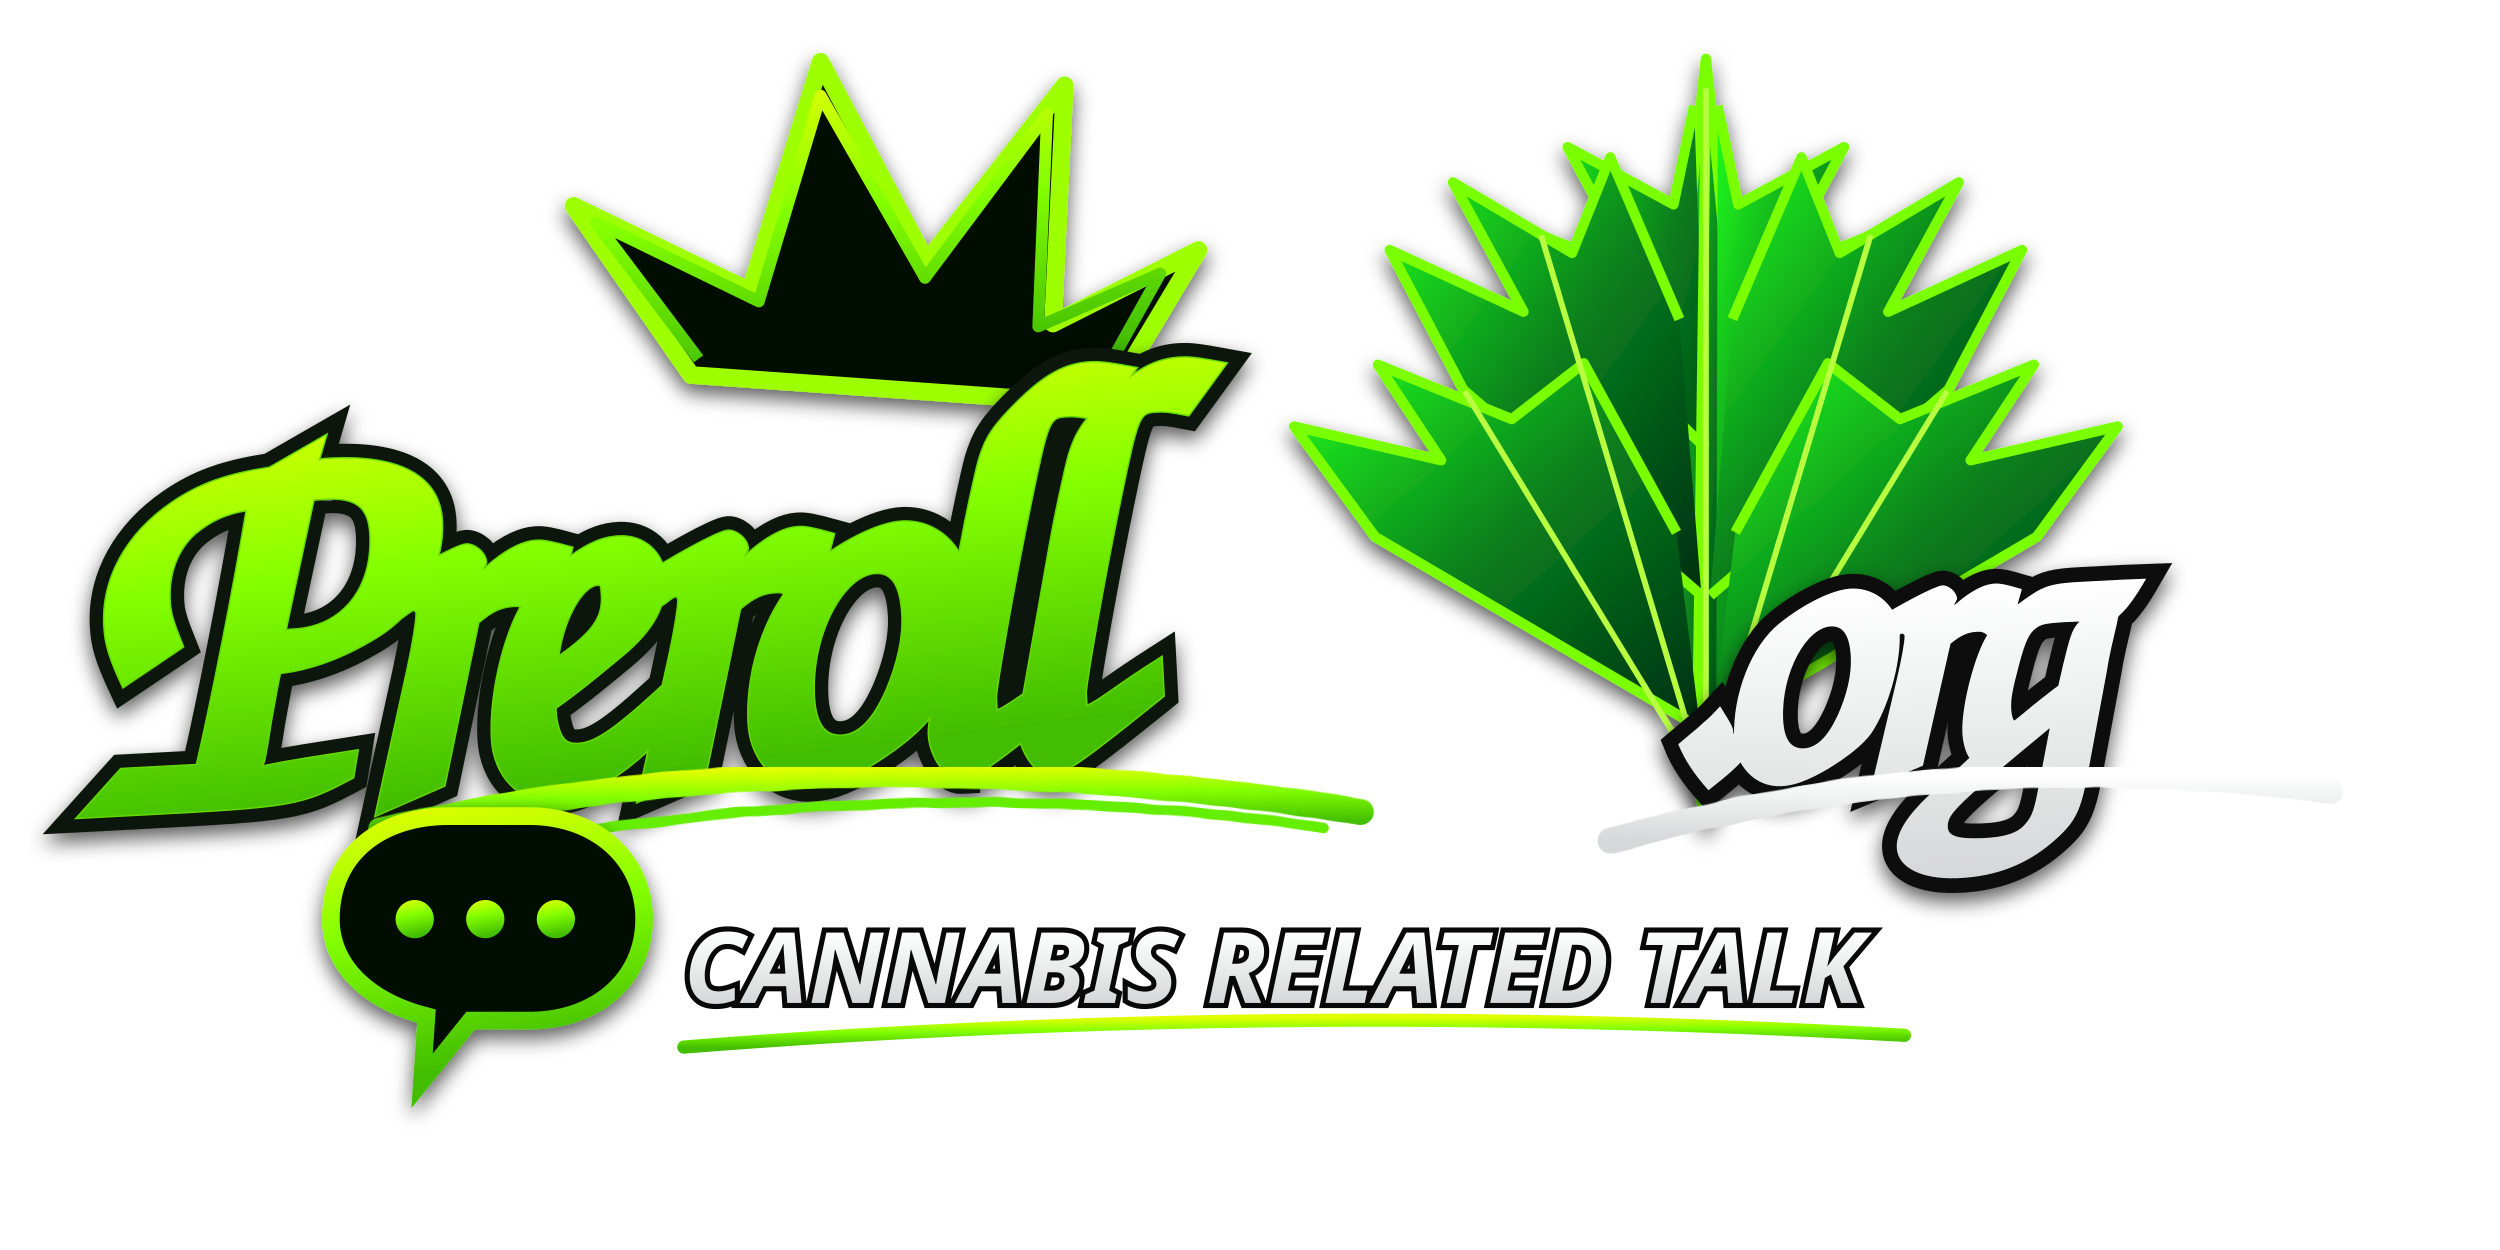
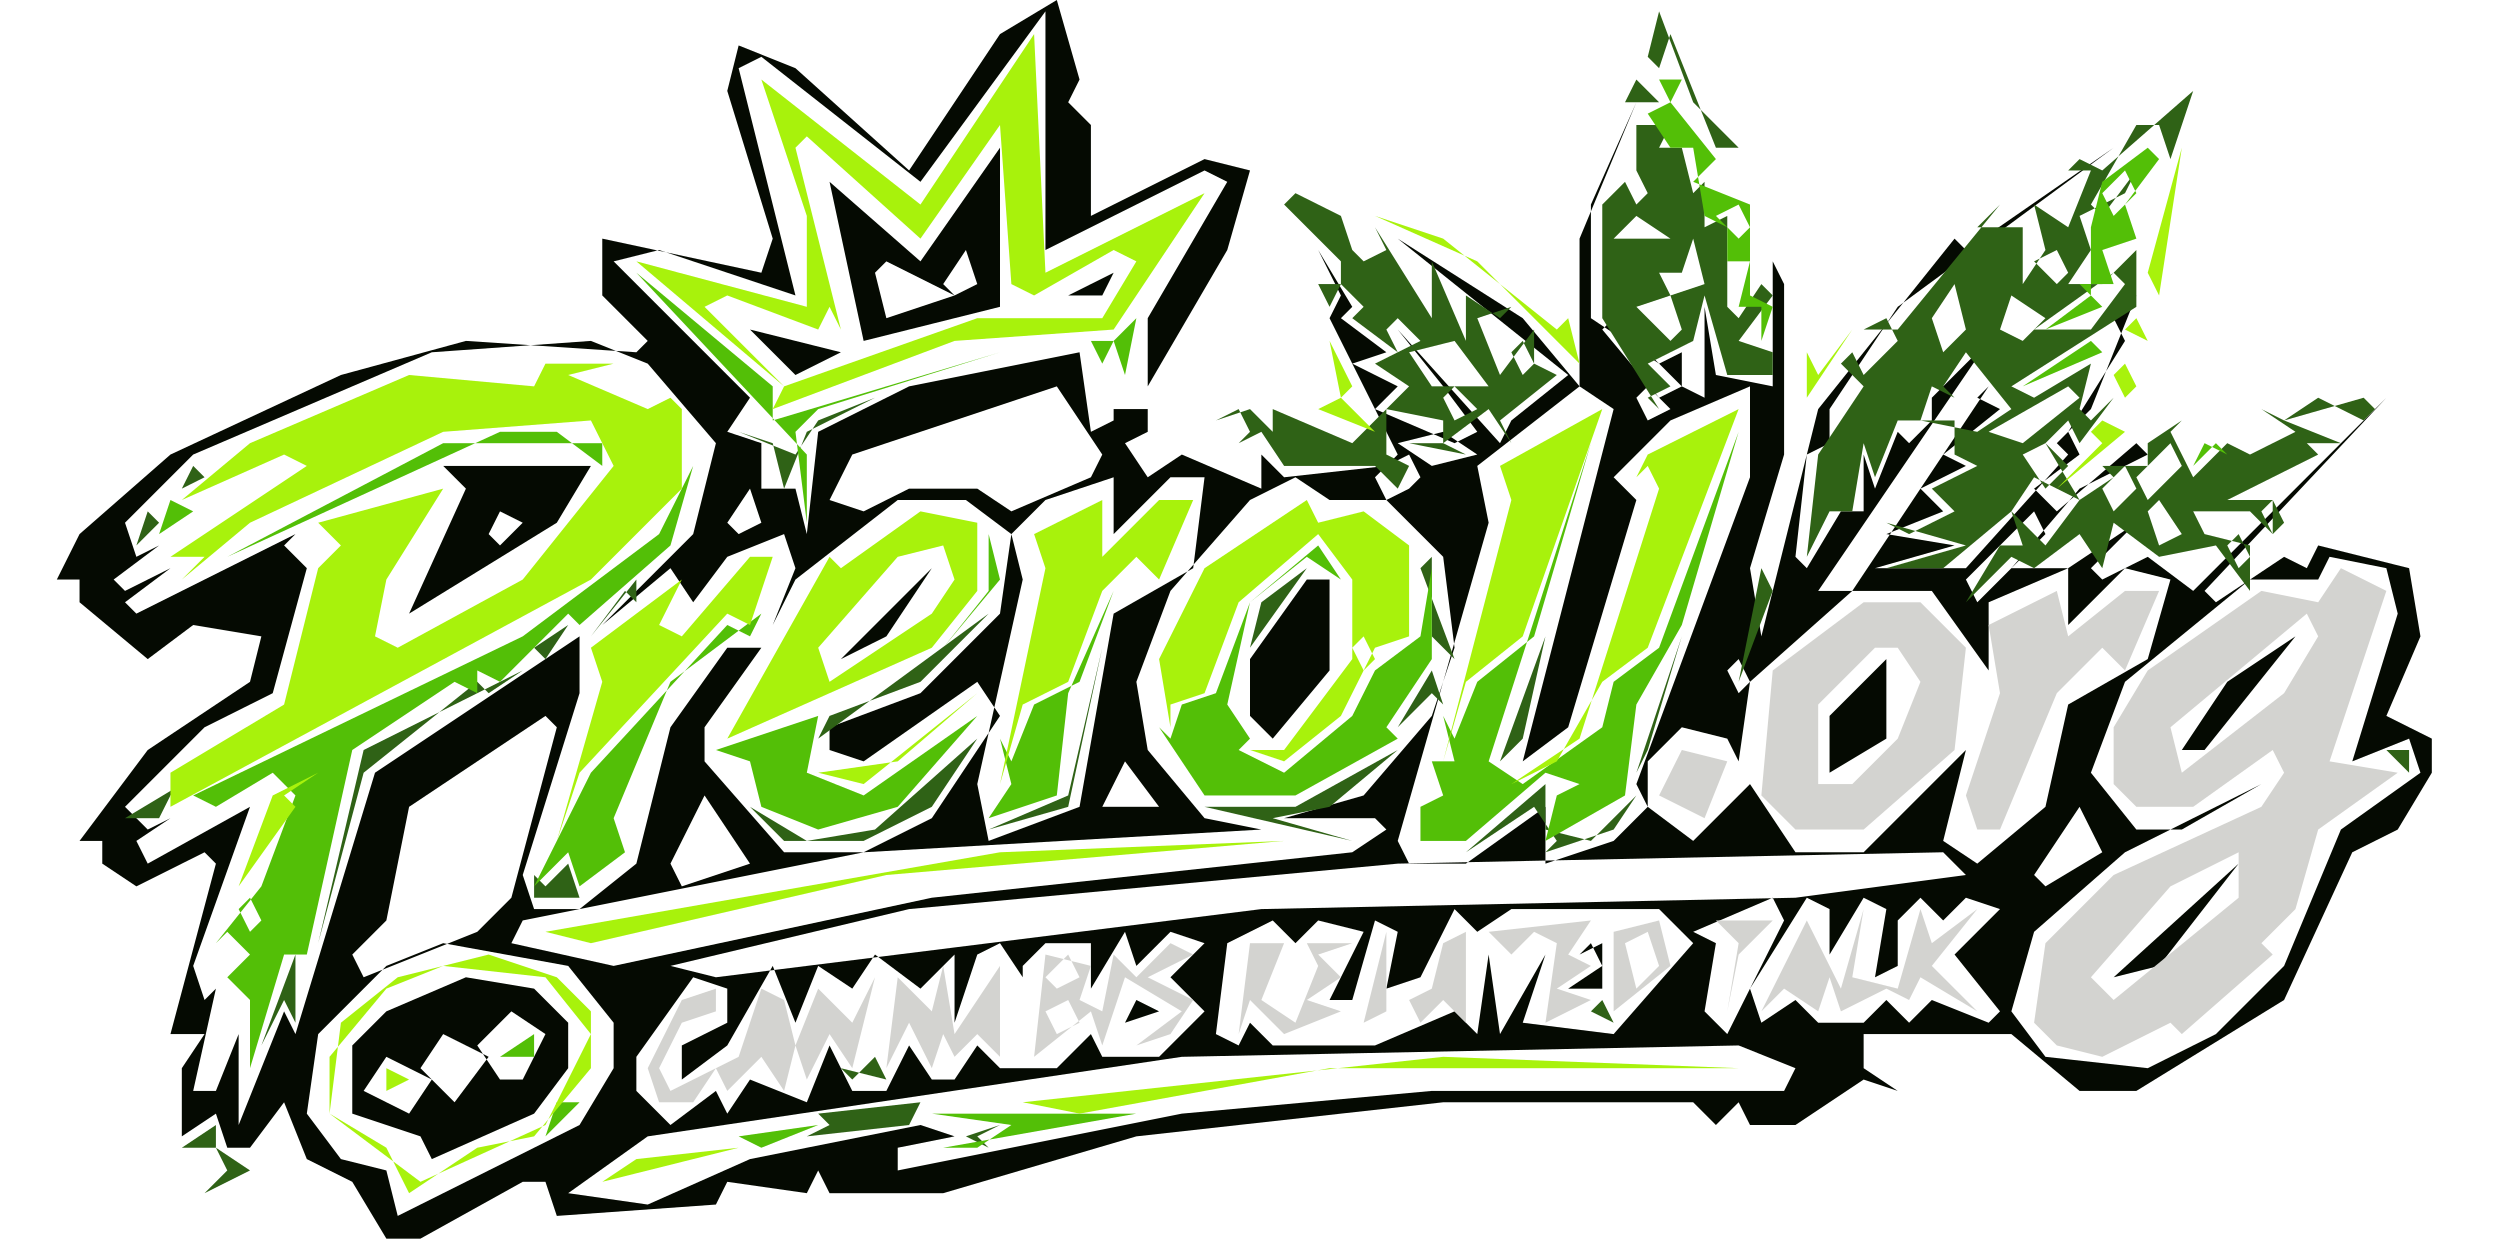
- <svg xmlns="http://www.w3.org/2000/svg" viewBox="0 0 1700 850" role="img" aria-labelledby="title desc">
-   <defs>
-     <linearGradient id="neon" x1="0" y1="0" x2=".2" y2="1">
-       <stop stop-color="#e1ff00" />
-       <stop offset=".45" stop-color="#83ff00" />
-       <stop offset="1" stop-color="#42bd00" />
-     </linearGradient>
-     <linearGradient id="white" x1="0" y1="0" x2="0" y2="1">
-       <stop stop-color="#fff" />
-       <stop offset="1" stop-color="#d5d8d8" />
-     </linearGradient>
-     <linearGradient id="leaf" x1="0" y1="0" x2="1" y2="1">
-       <stop stop-color="#22ff1d" />
-       <stop offset=".5" stop-color="#087d1d" />
-       <stop offset="1" stop-color="#002f10" />
-     </linearGradient>
-     <filter id="shadow" x="-15%" y="-15%" width="130%" height="140%">
-       <feGaussianBlur in="SourceAlpha" stdDeviation="7" result="blur" />
-       <feOffset dy="6" result="off" />
-       <feComponentTransfer>
-         <feFuncA type="linear" slope=".65" />
-       </feComponentTransfer>
-       <feMerge>
-         <feMergeNode />
-         <feMergeNode in="SourceGraphic" />
-       </feMerge>
-     </filter>
-     <filter id="rough" x="-5%" y="-8%" width="110%" height="116%">
-       <feTurbulence type="fractalNoise" baseFrequency=".035" numOctaves="2" seed="8" result="n" />
-       <feDisplacementMap in="SourceGraphic" in2="n" scale="2" />
-     </filter>
-   </defs>
-   <g transform="translate(1160 250)" stroke="#7aff00" stroke-width="7" stroke-linejoin="round" filter="url(#shadow)">
-     <path d="M0 310C-25 190-32 75 0-210C32 75 25 190 0 310Z" fill="url(#leaf)" />
-     <path d="M-6 260L0-185M0 55L-68-12L-112-90L-48-64L-94-150L-22-111L-8-178" fill="url(#leaf)" />
-     <path d="M7 260L68-12L112-90L48-64L94-150L22-111L8-178" fill="url(#leaf)" />
-     <path d="M-3 155L-165 15L-215-80L-124-38L-172-126L-91-78L-65-143L-18-33" fill="url(#leaf)" />
-     <path d="M3 155L165 15L215-80L124-38L172-126L91-78L65-143L18-33" fill="url(#leaf)" />
-     <path d="M-4 245L-225 115L-280 40L-180 63L-223-2L-132 35L-83-3L-20 112" fill="url(#leaf)" />
-     <path d="M4 245L225 115L280 40L180 63L223-2L132 35L83-3L20 112" fill="url(#leaf)" />
-     <g fill="none" stroke="#b7ff40" stroke-width="4">
-       <path d="M0 285L-164 16M0 285L164 16M0 285L-112-90M0 285L112-90M0 285L0-190" />
-     </g>
-   </g>
-   <g filter="url(#shadow)" stroke="#9dff00" stroke-width="12" stroke-linejoin="round">
-     <path d="M470 255L390 140L510 198L558 42L630 178L724 58L716 220L815 170L752 275Z" fill="#050805" />
-     <path d="M475 244L405 151L516 205L558 65L629 189L712 78L706 222L789 186L746 263" fill="none" stroke="url(#neon)" stroke-width="8" />
-   </g>
-   <g filter="url(#shadow)" font-family="Brush Script MT, Segoe Print, Comic Sans MS, cursive" font-weight="900" font-style="italic" letter-spacing="-30">
-     <text x="45" y="525" font-size="380" fill="url(#neon)" stroke="#071407" stroke-width="20" paint-order="stroke" transform="rotate(-3 650 450)">Preroll</text>
-     <text x="1110" y="525" font-size="285" fill="url(#white)" stroke="#080808" stroke-width="20" paint-order="stroke" letter-spacing="-20" transform="rotate(-2 1380 450)">.org</text>
-     <text x="45" y="525" font-size="380" fill="url(#neon)" stroke="#66d800" stroke-width="2" paint-order="stroke" transform="rotate(-3 650 450)">Preroll</text>
-   </g>
-   <g fill="none" stroke-linecap="round" filter="url(#rough)">
-     <path d="M260 565Q560 495 925 552" stroke="url(#neon)" stroke-width="18" />
-     <path d="M285 584Q610 520 900 563" stroke="#65ee00" stroke-width="7" />
-     <path d="M1095 572Q1330 505 1585 538" stroke="url(#white)" stroke-width="17" />
-   </g>
-   <g filter="url(#shadow)">
-     <path d="M225 625C225 580 260 555 305 555H360C405 555 438 584 438 625S405 694 360 694H320L287 735L290 691C251 681 225 657 225 625Z" fill="#050905" stroke="url(#neon)" stroke-width="12" />
-     <g fill="url(#neon)">
-       <circle cx="282" cy="625" r="13" />
-       <circle cx="330" cy="625" r="13" />
-       <circle cx="378" cy="625" r="13" />
-     </g>
-   </g>
-   <text x="465" y="682" font-family="Impact, Brush Script MT, sans-serif" font-size="67" font-weight="900" font-style="italic" letter-spacing="1" fill="url(#white)" stroke="#080808" stroke-width="7" paint-order="stroke">CANNABIS RELATED TALK</text>
-   <path d="M465 712Q870 680 1295 704" fill="none" stroke="url(#neon)" stroke-width="9" stroke-linecap="round" />
+ <svg xmlns="http://www.w3.org/2000/svg" width="1774" height="887" viewBox="0 0 220 110" role="img" aria-labelledby="title desc">
+   <path fill="#050a02" fill-rule="evenodd" d="M102 89L100 88 99 90ZM47 87L41 86 34 89 31 92 31 98 37 100 38 102 47 98 50 94 50 90ZM34 93L38 95 36 98 32 96ZM39 91L43 93 40 97 37 94ZM45 89L48 91 46 95 44 95 42 92ZM141 83L139 84 140 83 141 85 138 87 141 87ZM197 76L186 86 190 85ZM166 58L161 63 161 68 166 65ZM202 56L196 60 192 66 194 66ZM117 51L115 51 110 58 110 63 112 65 117 59ZM82 50L74 58 78 56ZM52 41L39 41 41 43 36 54 49 46ZM43 47L44 45 46 46 44 48ZM66 29L70 33 74 31ZM98 24L94 26 97 26ZM88 13L81 23 73 16 76 30 88 27ZM77 24L78 23 84 26 78 28ZM85 22L86 25 84 26 83 25ZM5 51L7 51 7 53 13 58 17 55 23 56 22 60 13 66 7 74 9 74 9 76 12 78 18 75 19 76 15 91 18 91 16 94 16 100 19 98 20 101 22 101 25 97 27 102 31 104 34 109 37 109 46 104 48 104 49 107 63 106 64 104 71 105 72 103 73 105 83 105 100 100 127 97 149 97 151 99 153 97 154 99 158 99 164 95 167 96 164 94 164 91 177 91 183 96 188 96 201 88 207 75 211 73 214 68 214 65 210 63 213 56 212 50 204 48 203 50 201 49 195 53 194 52 210 35 193 52 189 49 185 51 184 50 188 46 182 50 177 50 183 43 189 40 188 39 181 45 179 43 183 40 182 38 187 30 186 28 188 26 187 24 189 19 187 24 188 26 184 36 181 39 182 40 173 50 165 50 172 48 166 47 171 45 169 43 173 41 171 40 176 36 174 35 175 34 163 52 160 52 175 30 170 35 170 37 168 39 167 38 165 43 164 40 164 45 162 45 159 50 158 49 159 40 161 39 161 36 167 27 186 13 173 22 172 21 160 36 155 56 154 50 157 40 157 25 156 23 156 34 151 33 150 27 150 35 148 34 148 31 146 32 140 28 140 18 144 9 139 21 139 34 134 28 123 21 138 33 133 37 128 31 133 37 132 39 123 29 127 34 125 35 127 34 130 38 128 39 121 36 123 34 119 32 122 31 118 28 119 27 116 22 118 26 117 28 123 40 122 41 117 37 122 41 113 42 108 37 111 40 111 43 104 40 101 42 99 39 101 38 101 34 108 22 110 15 106 14 96 19 96 11 94 9 95 7 93 0 88 3 80 15 70 6 65 4 64 8 68 21 67 24 53 21 53 26 57 30 56 31 41 30 30 33 15 40 7 47ZM158 94L157 96 126 96 104 98 79 103 79 101 84 100 81 99 66 102 57 106 50 105 57 100 104 93 153 92ZM50 85L54 90 54 94 51 99 35 107 34 103 30 102 27 98 28 91 34 85 39 83ZM106 83L103 86 106 89 102 93 97 93 96 91 93 94 88 94 86 92 84 95 82 95 80 92 78 96 75 96 73 92 71 97 66 95 64 98 63 96 59 99 56 96 56 93 61 86 64 87 64 90 60 92 60 95 64 92 68 85 70 90 72 85 75 87 77 84 81 87 84 84 84 90 86 84 88 83 90 86 90 91 90 85 92 83 96 83 96 87 99 82 100 85 103 82ZM149 83L142 91 134 90 136 84 132 91 131 84 130 91 128 89 121 92 112 92 110 90 109 92 107 91 108 83 112 81 114 83 116 81 120 82 117 88 119 88 121 81 123 82 122 87 125 86 128 80 130 82 133 80 146 80ZM154 87L159 79 161 80 161 84 164 79 166 80 165 86 167 85 167 81 169 79 171 81 173 79 176 80 172 84 176 89 175 90 170 88 168 90 166 88 164 90 160 90 158 88 155 90ZM156 79L157 81 152 91 150 89 151 83 149 82ZM173 77L158 79 111 80 63 86 59 85 80 80 123 76 171 75ZM183 71L185 75 180 78 179 77ZM62 70L66 76 60 78 59 76ZM97 71L99 67 102 71ZM48 63L49 64 45 79 42 82 32 86 31 84 34 81 36 71ZM152 59L153 58 154 60 153 61ZM191 51L189 58 182 62 180 71 174 76 171 74 173 66 164 75 158 75 154 69 149 74 145 71 145 67 148 64 152 65 153 67 154 60 163 52 170 52 175 59 175 53 182 50 182 55 187 50ZM210 50L211 54 207 67 212 65 213 68 206 73 201 85 195 91 189 94 180 93 177 89 179 82 187 75 199 69 192 73 188 73 184 68 187 60 198 51 204 51 205 49ZM179 45L180 47 174 53 173 51ZM66 43L67 46 65 47 64 46ZM127 49L128 57 126 63 120 70 113 72 121 72 122 73 119 75 82 79 54 85 45 83 46 81 76 75 111 73 106 72 101 66 100 60 103 52 110 44 114 42 117 44 122 44ZM106 42L105 50 98 54 95 71 87 74 86 69 90 51 89 47 92 44 98 42 98 47 103 42ZM121 42L122 41 124 43 122 44ZM122 41L124 40 125 42 124 43ZM123 39L127 38 130 40 126 41ZM144 35L145 34 147 36 145 37ZM154 34L154 42 144 69 145 71 142 74 136 76 136 71 129 76 124 76 123 74 131 46 130 41 139 34 142 36 134 67 138 64 144 44 142 42 147 37ZM97 40L96 42 89 45 86 43 80 43 76 45 73 44 75 40 93 34ZM89 47L88 54 81 61 73 64 73 66 76 67 86 60 88 63 82 72 76 75 69 75 62 67 62 64 67 57 64 57 59 64 56 76 51 80 47 80 46 77 51 61 51 56 33 68 26 91 25 89 21 99 21 91 19 96 17 96 19 87 18 88 17 85 22 71 13 76 12 74 15 72 13 73 11 71 18 64 24 61 27 50 25 48 26 47 12 54 11 53 15 50 11 52 10 51 14 48 12 49 11 46 17 40 38 31 52 30 57 32 63 39 61 47 53 55 59 50 61 53 64 49 69 47 70 50 68 55 70 51 79 44 85 44ZM141 29L142 28 148 34 146 35ZM92 1L92 22 106 15 108 16 101 28 101 36 98 36 98 32 98 37 96 38 95 31 80 34 72 38 71 47 70 43 67 43 67 39 64 38 66 35 54 23 58 22 70 26 65 6 67 5 81 16Z" />
+   <path fill="#2f6216" fill-rule="evenodd" d="M85 100L87 101 86 100 88 99ZM19 99L16 101 19 101 20 103 18 105 22 103 19 101ZM81 97L72 98 73 99 71 100 80 99ZM78 95L77 93 75 95 74 94ZM141 88L140 89 142 90ZM26 84L23 92 25 88 26 90ZM47 79L51 79 55 76 51 79 50 76 48 78 47 77ZM144 70L140 74 136 73 136 69 129 75 124 75 129 75 135 71 137 74 136 75 142 73ZM18 72L15 70 16 69 11 72 14 72 15 70ZM212 66L210 66 212 68 205 74 212 68ZM123 66L114 71 106 71 103 68 106 71 119 74 121 73 119 74 112 72 117 71ZM86 65L77 73 71 74 66 71 69 74 76 74 82 71ZM126 59L123 64 126 61 127 62ZM46 59L32 66 28 83 32 68 42 60 43 61ZM97 57L94 70 87 73 94 71ZM148 56L144 68 145 66 146 67 150 65 146 67 145 66ZM136 56L132 67 134 65ZM50 55L47 57 48 58ZM87 54L72 65 73 63 81 60ZM56 51L52 56 55 52 56 53ZM155 50L153 60 156 52ZM115 50L111 53 110 57ZM126 49L126 56 128 58 125 50ZM15 47L13 45 12 48 10 47 12 48 11 49 14 46ZM18 42L17 41 16 43ZM77 35L72 37 70 40 65 38 68 39 69 43 71 38ZM114 17L113 18 118 23 118 25 116 25 117 27 118 25 120 27 119 28 123 31 119 33 118 31 121 37 119 39 112 36 112 38 110 36 107 37 109 39 111 38 113 41 121 41 123 43 124 41 122 40 122 36 127 37 127 39 124 39 129 40 127 39 131 36 133 39 131 41 135 37 133 39 132 37 137 33 135 32 135 29 132 33 130 28 133 27 132 28 129 26 129 30 126 23 126 28 121 20 119 22 118 19ZM107 37L109 36 110 38 109 39ZM127 35L128 34 130 36 128 37ZM119 33L121 32 124 34 121 37ZM133 31L134 30 135 32 134 33ZM124 31L128 30 131 34 126 34ZM122 29L123 28 125 30 123 31ZM121 20L122 22 120 23 119 22ZM144 11L144 15 141 18 141 28 146 36 145 35 147 34 145 32 149 30 150 26 152 33 156 33 156 31 153 30 156 26 155 25 153 28 152 27 152 19 150 20 150 16 149 17 148 13 146 13 147 11ZM144 27L147 26 148 29 147 30ZM149 21L150 25 147 26 146 24 148 24ZM142 21L144 19 147 21ZM143 16L144 15 145 17 144 18ZM193 8L185 15 183 14 184 13 182 15 184 15 182 20 179 18 180 22 178 25 178 20 174 20 176 18 167 29 164 29 166 28 167 30 164 33 163 31 162 32 164 34 160 40 159 49 161 45 163 45 164 39 165 42 167 37 172 37 172 40 174 41 170 43 172 45 168 47 166 46 173 48 166 50 171 50 177 45 178 48 176 48 173 53 177 49 179 50 183 47 185 50 186 46 190 49 195 48 198 52 198 48 194 47 193 45 198 45 200 47 200 44 196 44 204 40 205 41 203 39 206 39 209 36 208 35 201 37 199 36 202 38 198 40 196 39 196 36 196 39 193 42 191 38 192 37 189 39 189 41 185 41 186 42 183 44 180 39 182 37 183 39 186 35 184 37 183 36 184 32 179 35 177 34 188 27 188 22 185 25 182 25 184 22 183 19 187 17 188 15 185 19 184 18 188 11 190 11 191 14ZM196 48L197 47 198 49 197 50ZM199 45L200 44 201 46 200 47ZM189 45L190 44 192 47 190 48ZM179 42L183 44 180 48 177 45ZM187 41L188 43 186 45 185 43ZM191 39L192 41 189 44 188 42ZM178 40L180 39 182 41 180 43ZM201 37L204 35 208 37 206 39ZM183 35L178 39 175 38 182 34ZM169 37L170 34 172 35 171 34 173 31 177 36 174 38ZM176 29L177 26 180 28 178 30ZM172 25L173 29 171 31 170 28ZM187 25L184 29 179 29 186 24ZM179 23L181 22 182 24 181 25ZM143 9L146 9 144 7ZM146 1L145 5 146 6 147 3 151 13 153 13 149 9Z" />
+   <path fill="#53bf07" fill-rule="evenodd" d="M72 99L65 100 67 101ZM82 98L89 99 86 101 83 101 100 98ZM51 97L49 97 48 100ZM47 91L44 93 47 93ZM63 66L66 67 67 71 72 73 79 71 86 63 76 70 71 68 72 63ZM67 54L66 56 64 55 52 68 47 78 50 75 51 78 55 75 54 72 59 60ZM101 50L98 52 95 60 91 62 89 67 88 65 89 69 87 72 93 70 94 61 98 52ZM124 47L126 50 125 56 121 59 120 57 121 59 119 63 113 68 109 66 110 65 108 62 110 53 115 49 118 51 116 48 110 53 107 61 104 62 103 65 102 64 106 70 114 70 123 65 122 64 126 58 126 50ZM87 47L87 52 83 57 88 51ZM17 45L15 44 14 47ZM61 41L58 47 46 56 17 70 19 71 24 68 26 70 23 78 19 83 20 82 22 84 20 86 22 88 22 94 25 84 27 84 31 66 40 60 42 61 42 59 44 60 50 54 51 55 59 48ZM21 80L22 79 23 81 22 82ZM153 38L146 57 142 60 141 64 134 69 131 67 140 39 135 56 130 60 128 65 127 63 128 67 126 67 127 70 125 71 125 74 129 74 136 68 139 69 137 70 136 74 143 70 144 62 148 55ZM53 39L39 39 20 49 44 38 49 38 53 41ZM206 37L196 40 194 39 193 41 195 39 196 40ZM185 31L184 30 178 34ZM100 28L98 30 91 30 96 30 97 32 98 30 99 33ZM56 24L71 40 71 46 70 38 72 36 88 31 68 37 68 34ZM189 13L185 16 184 20 176 30 184 20 184 26 180 29 185 27 183 25 186 25 185 22 188 21 187 18 190 14 191 15ZM187 15L188 17 186 19 185 17ZM146 7L147 9 145 10 147 13 149 13 150 19 152 20 152 23 154 23 153 27 155 27 155 30 156 27 154 26 154 18 149 16 151 14 147 9 148 7ZM151 19L153 18 154 20 153 21Z" />
+   <path fill="#a8f20c" fill-rule="evenodd" d="M65 101L56 102 53 104ZM34 94L34 96 36 95ZM153 94L127 93 90 97 95 98 117 94ZM49 86L43 84 35 86 30 90 29 98 34 101 36 105 42 101 47 100 52 94 52 89ZM48 86L52 91 48 99 37 104 29 98 29 93 34 87 39 85ZM113 74L88 75 48 82 52 83 78 77ZM28 68L24 70 21 78 26 71 25 70ZM86 61L79 67 72 68 76 69ZM68 49L66 49 60 56 58 55 60 51 52 57 53 60 49 74 51 68 64 54 66 55ZM86 46L81 45 74 50 73 49 64 65 82 57 86 52ZM83 48L84 51 82 54 73 60 72 57 79 49ZM120 45L116 46 115 44 106 50 102 58 103 64 103 62 106 61 109 53 116 47 119 51 119 58 113 66 110 66 113 67 118 63 121 57 124 56 124 48ZM119 57L120 56 121 58 120 59ZM105 44L102 44 97 49 97 44 91 47 92 50 88 69 90 62 94 60 97 52 100 49 102 51ZM153 36L145 40 144 42 145 41 146 43 139 65 133 69 137 67 141 60 145 57ZM141 36L132 41 133 44 127 67 129 60 134 56ZM60 36L58 34 59 35 57 36 50 33 54 32 48 32 47 34 36 33 22 39 16 44 25 40 27 41 15 49 18 49 16 51 22 46 39 38 52 37 54 41 46 51 35 57 33 56 34 51 39 43 28 46 30 48 28 50 25 62 15 68 15 71 52 51 60 43ZM117 30L118 35 116 36 121 38 118 35 119 34ZM163 29L160 33 159 31 159 35ZM121 19L130 23 139 32 138 28 137 29 127 21ZM192 13L189 24 190 26 187 29 189 30 186 33 187 35 184 38 185 39 181 43 187 38 185 37 188 34 187 32 189 30 188 28 190 26ZM106 17L92 24 91 3 81 18 67 7 71 19 71 27 56 23 69 34 68 36 84 30 98 29ZM100 23L97 28 86 28 69 34 62 27 64 26 72 29 73 27 74 29 70 13 71 12 81 21 88 11 89 25 91 26 98 22Z" />
+   <path fill="#d3d3d0" fill-rule="evenodd" d="M77 86L75 90 72 87 70 92 69 88 67 87 65 93 59 96 58 94 60 90 63 89 63 87 60 88 57 94 58 97 61 97 63 94 64 96 67 93 69 96 70 92 71 95 73 91 75 94ZM88 85L84 91 83 85 82 89 79 86 78 94 80 90 82 94 83 91 84 93 86 91 88 93ZM105 84L103 83 100 86 98 84 97 89 95 88 96 85 92 84 91 93 96 89 97 92 99 86 104 89 100 92 103 91 105 88 101 86ZM92 89L94 88 95 90 93 91ZM94 84L95 86 93 87 92 86ZM122 82L120 90 124 88 125 90 127 88 129 90 129 82 127 83 126 87 122 89ZM119 83L115 83 116 85 114 90 111 88 113 83 110 83 109 91 110 88 113 91 118 89 115 88 118 86 116 84ZM156 81L151 81 153 83 152 89 153 84ZM146 81L142 82 142 89 147 85ZM145 82L146 85 144 87 143 83ZM140 81L131 82 133 84 132 90 133 84 135 82 137 83 136 90 140 88 137 87 140 85 138 84ZM155 89L157 87 160 89 161 86 162 89 166 87 168 88 169 86 174 89 170 85 174 80 170 83 169 80 167 87 163 86 164 80 162 87 159 81ZM148 66L146 70 150 72 152 67ZM169 53L164 53 156 59 155 70 158 73 164 73 172 66 173 57ZM167 57L169 60 167 65 163 69 160 69 160 62 165 57ZM190 52L187 52 182 56 181 52 175 55 176 61 173 70 174 73 176 73 181 61 185 57 187 59ZM206 50L204 53 199 52 189 59 186 64 186 69 188 71 193 71 200 66 201 68 199 71 186 77 180 83 179 90 181 92 185 93 191 90 192 91 200 84 199 83 202 80 204 73 211 68 205 67 210 52ZM197 75L197 79 186 88 184 86 191 78ZM203 54L204 56 201 61 192 68 191 64Z" />
</svg>
